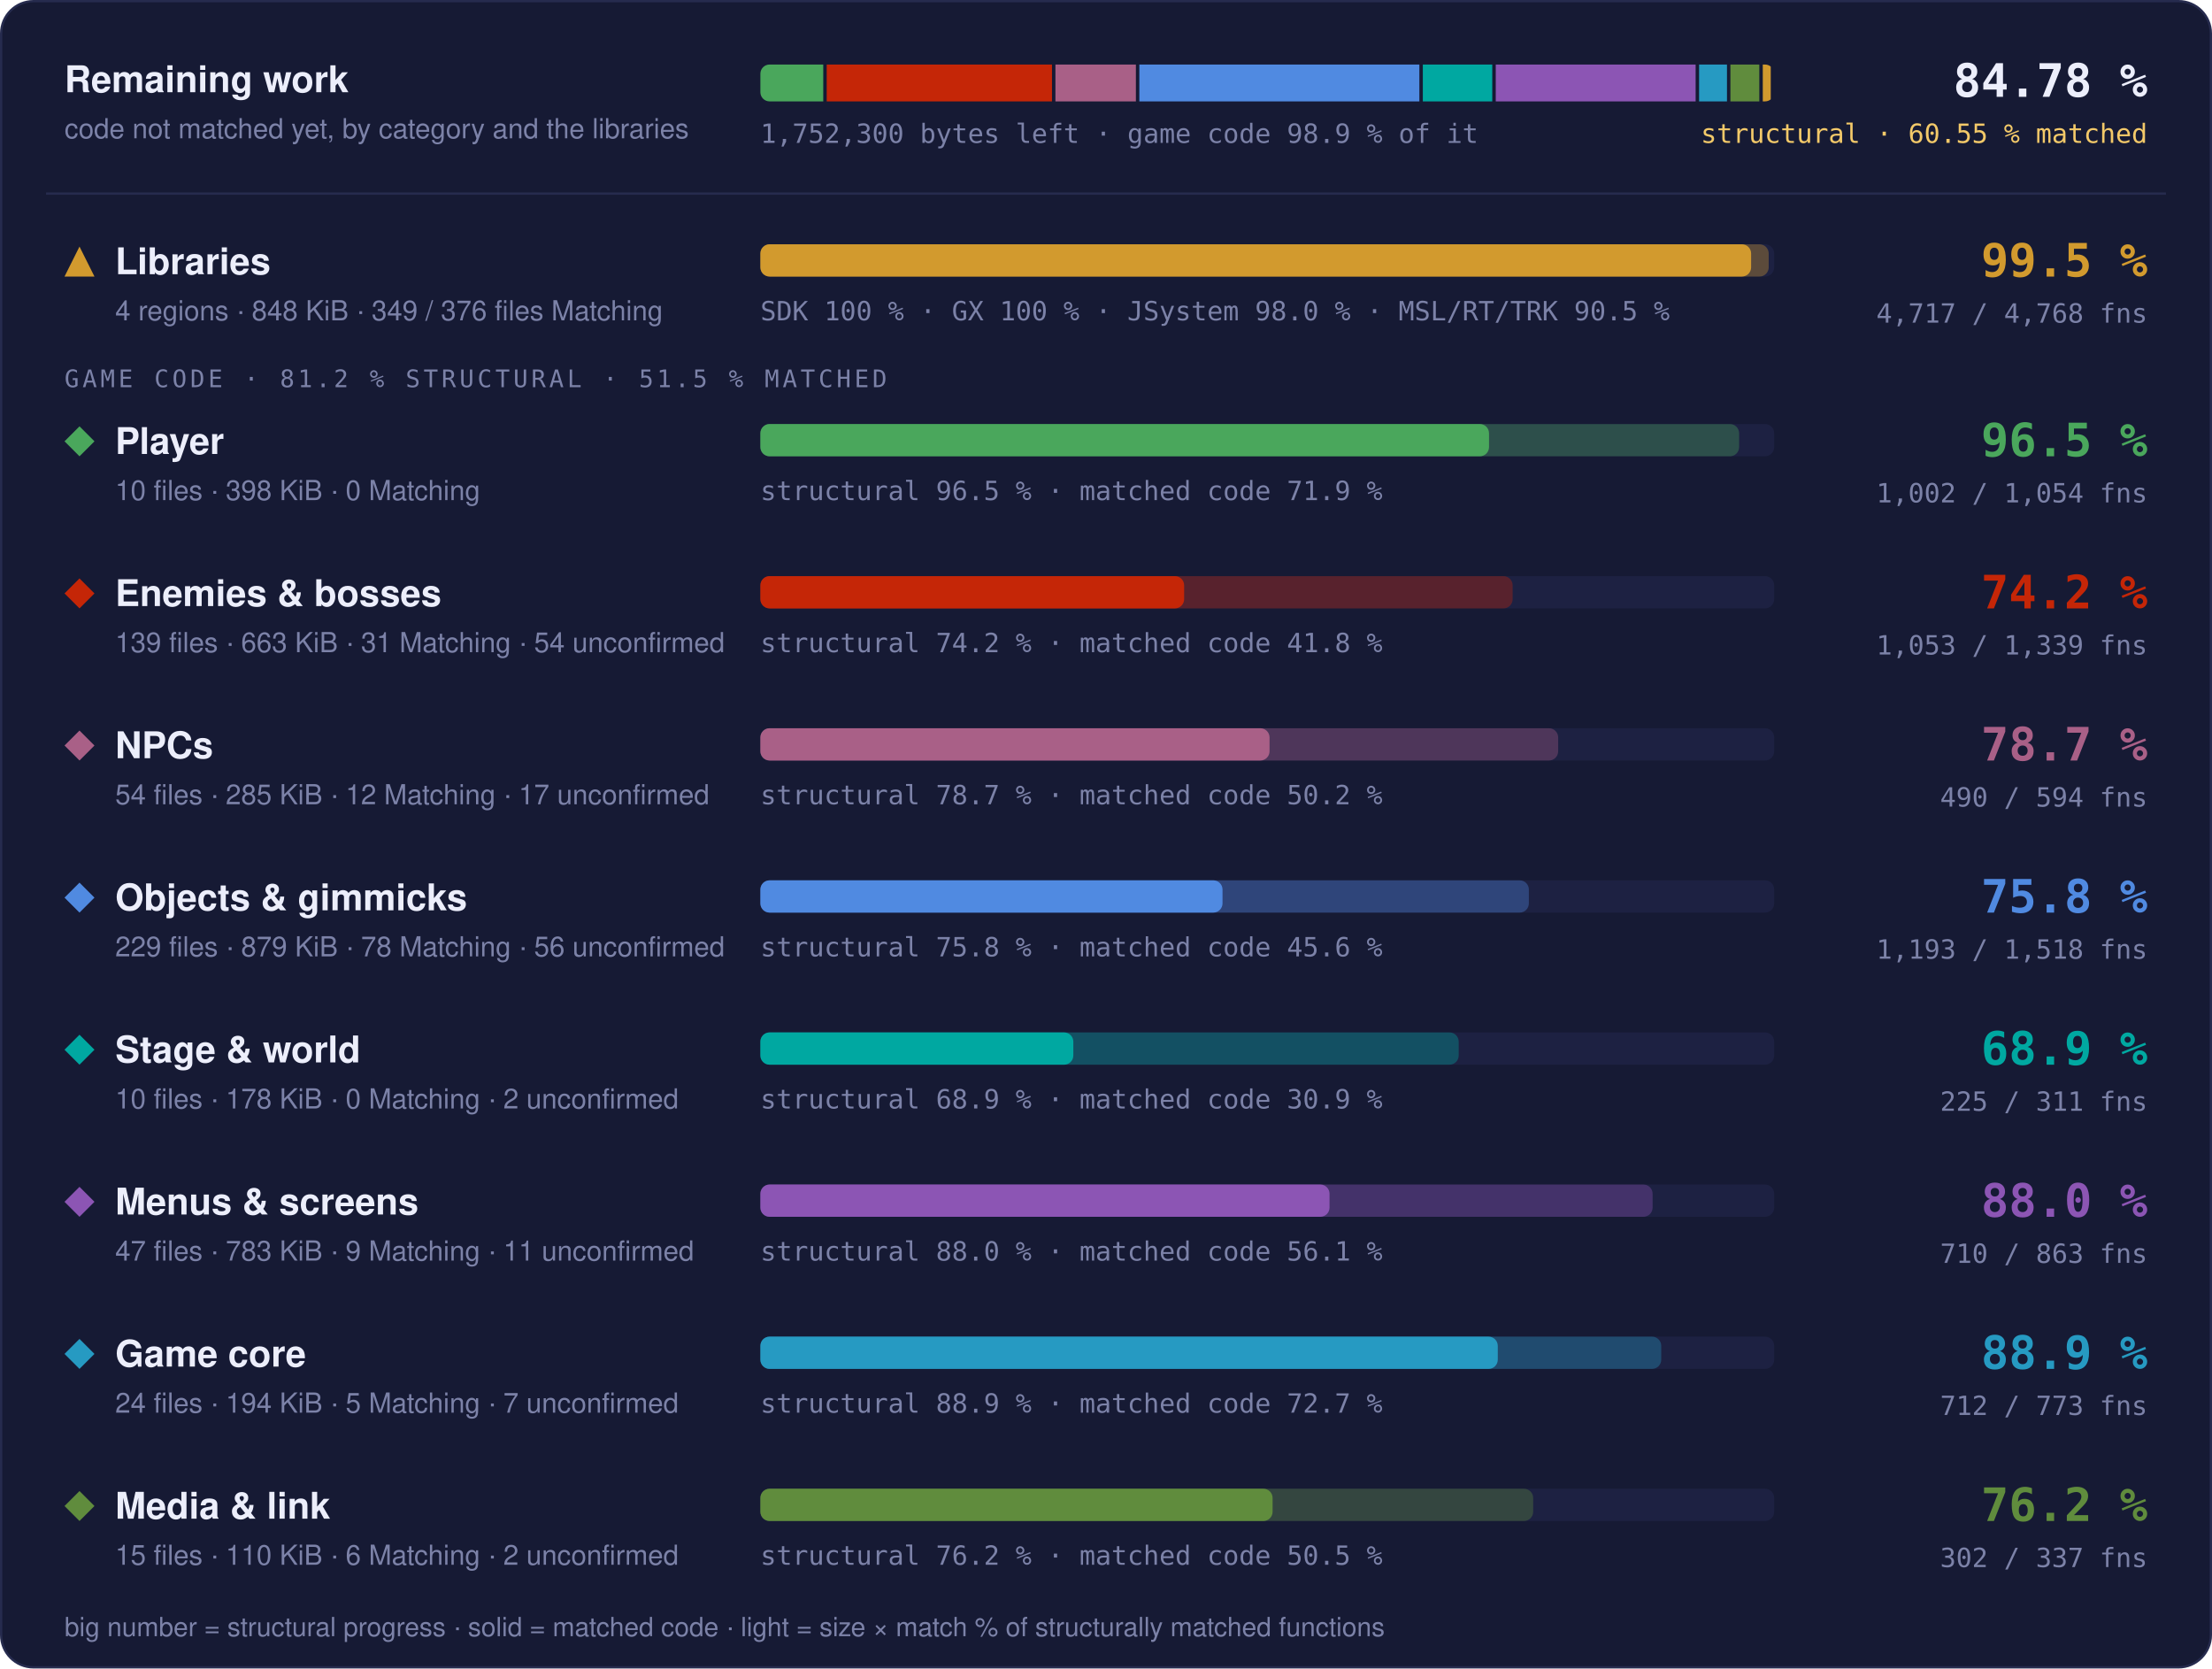
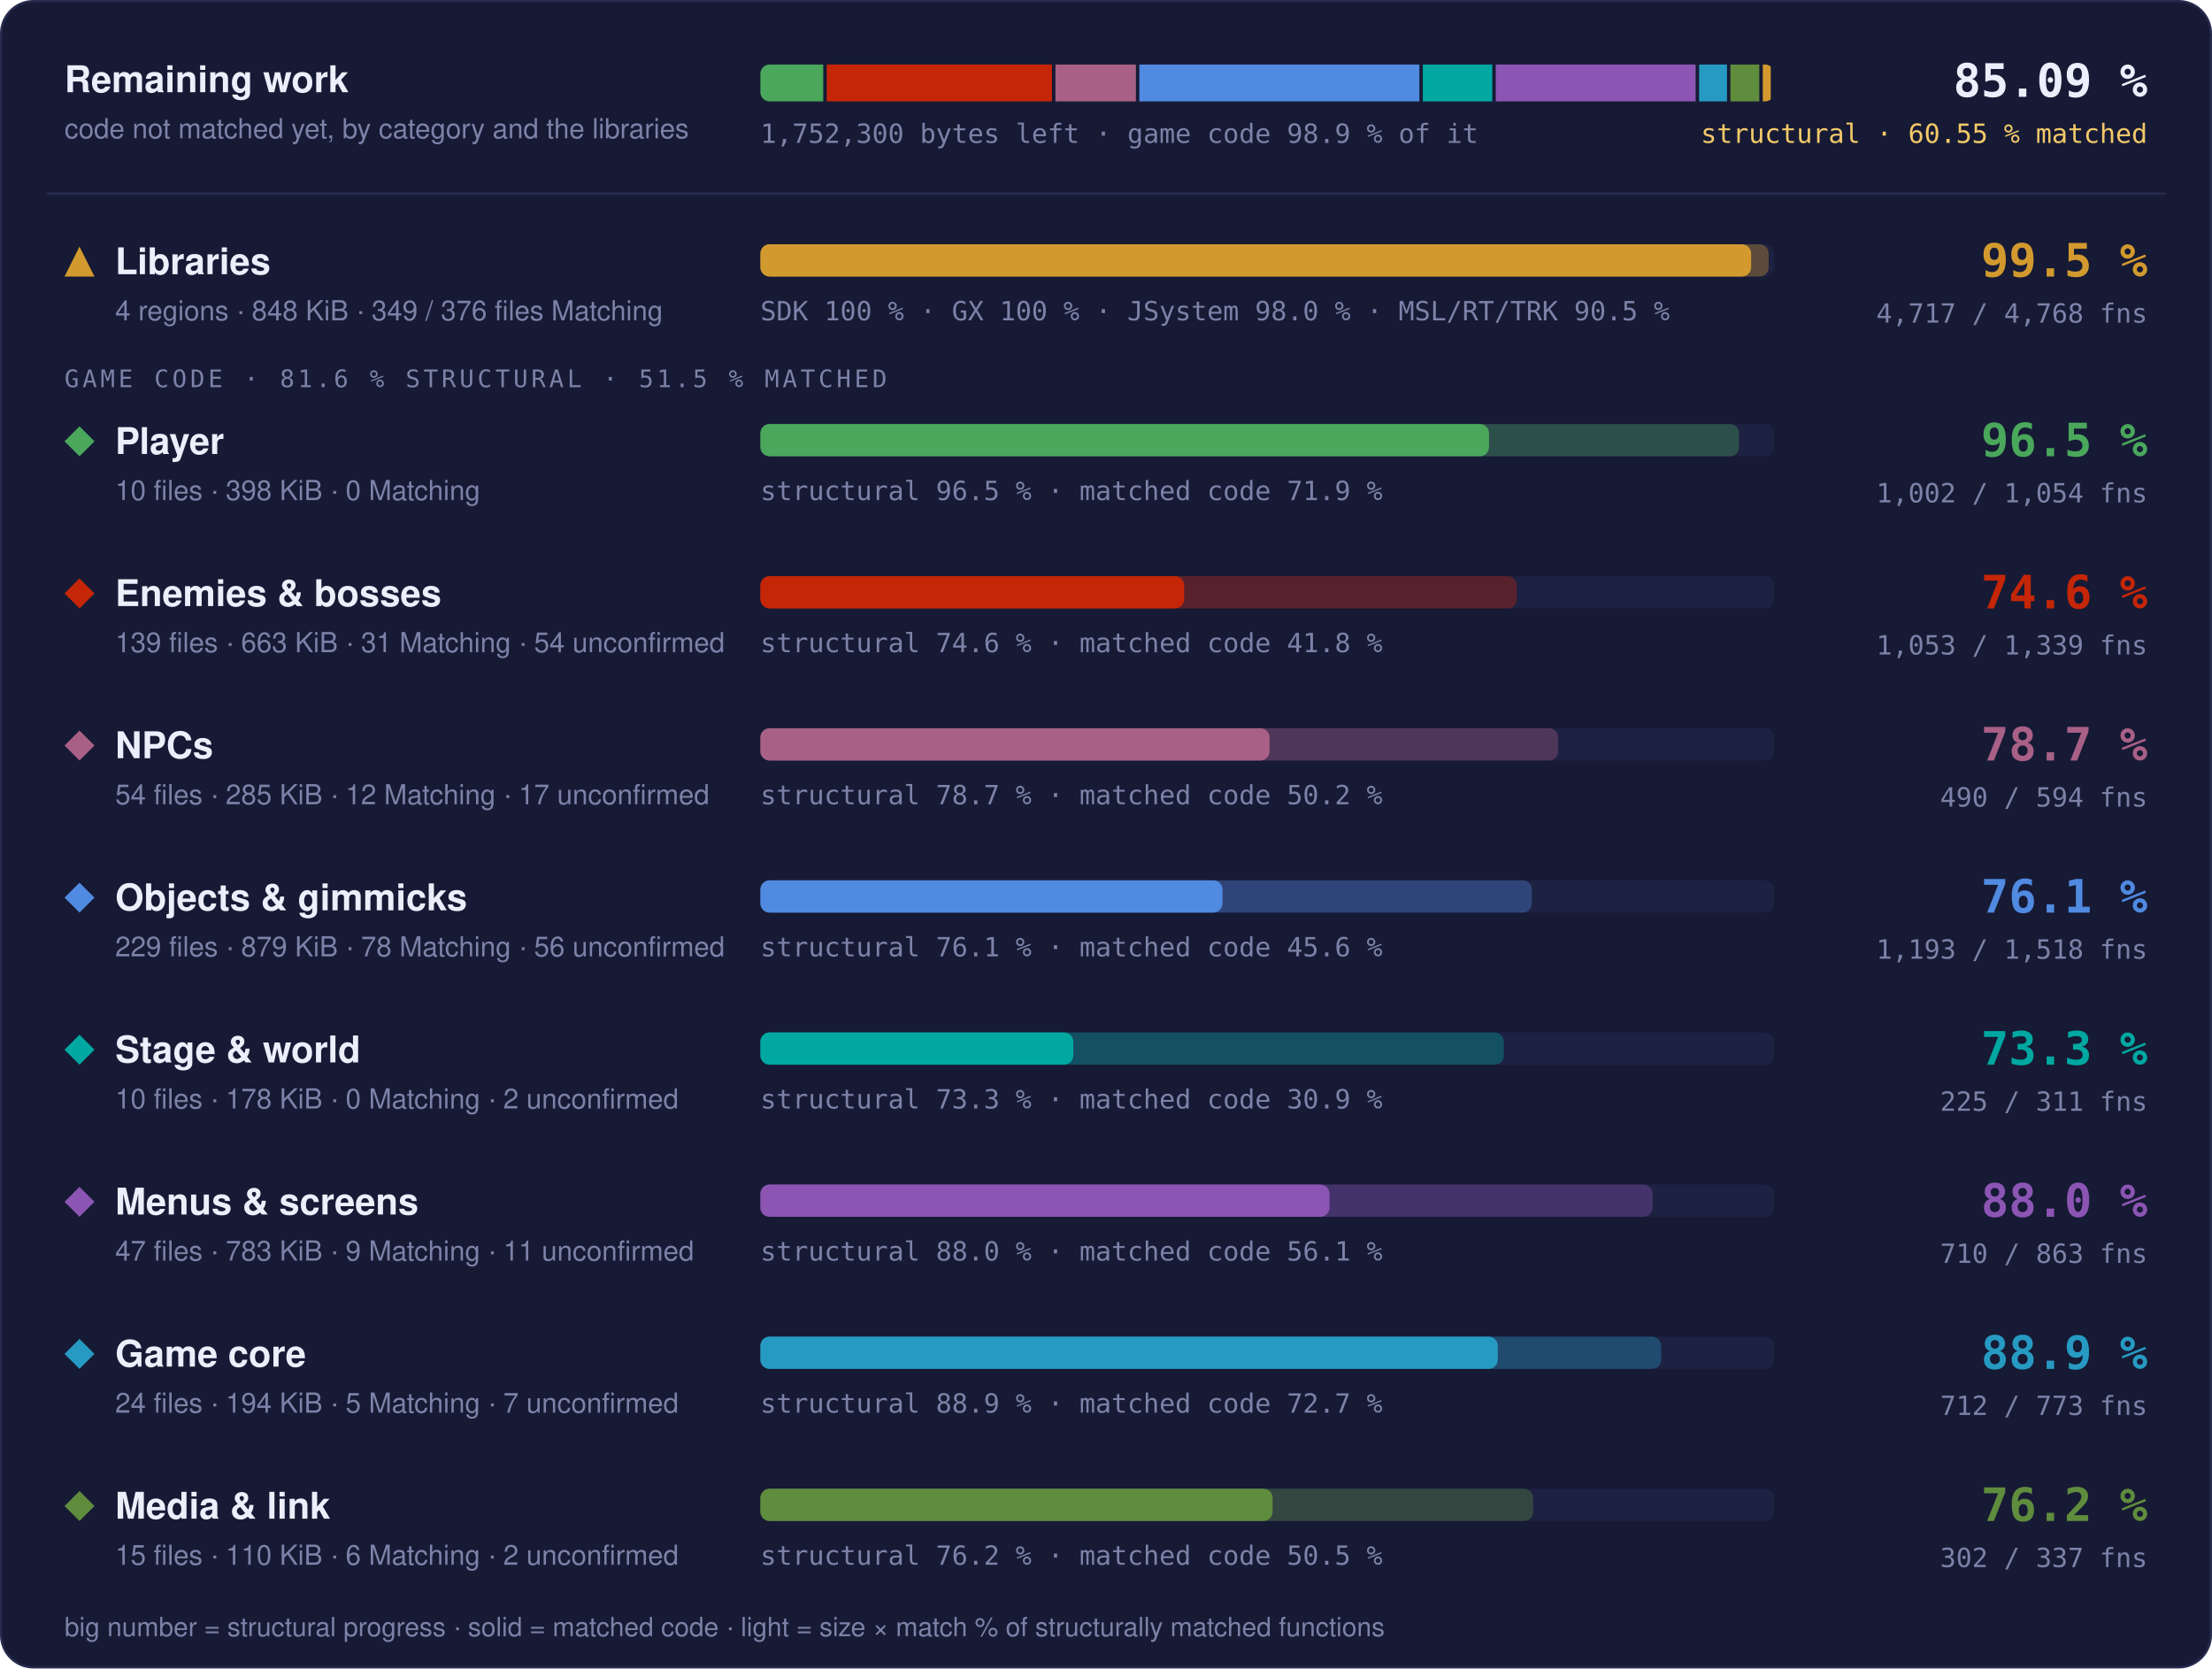
- <svg xmlns="http://www.w3.org/2000/svg" width="960" height="724" viewBox="0 0 960 724" role="img" aria-label="Progress overview: Libraries 99.5 % structural, 97.7 % matched code, 4717 of 4768 functions; Player 96.5 % structural, 71.9 % matched code, 1002 of 1054 functions; Enemies &amp; bosses 74.2 % structural, 41.8 % matched code, 1053 of 1339 functions; NPCs 78.7 % structural, 50.2 % matched code, 490 of 594 functions; Objects &amp; gimmicks 75.8 % structural, 45.6 % matched code, 1193 of 1518 functions; Stage &amp; world 68.9 % structural, 30.9 % matched code, 225 of 311 functions; Menus &amp; screens 88.0 % structural, 56.1 % matched code, 710 of 863 functions; Game core 88.9 % structural, 72.7 % matched code, 712 of 773 functions; Media &amp; link 76.2 % structural, 50.5 % matched code, 302 of 337 functions">
+ <svg xmlns="http://www.w3.org/2000/svg" width="960" height="724" viewBox="0 0 960 724" role="img" aria-label="Progress overview: Libraries 99.5 % structural, 97.7 % matched code, 4717 of 4768 functions; Player 96.5 % structural, 71.9 % matched code, 1002 of 1054 functions; Enemies &amp; bosses 74.6 % structural, 41.8 % matched code, 1053 of 1339 functions; NPCs 78.7 % structural, 50.2 % matched code, 490 of 594 functions; Objects &amp; gimmicks 76.1 % structural, 45.6 % matched code, 1193 of 1518 functions; Stage &amp; world 73.3 % structural, 30.9 % matched code, 225 of 311 functions; Menus &amp; screens 88.0 % structural, 56.1 % matched code, 710 of 863 functions; Game core 88.9 % structural, 72.7 % matched code, 712 of 773 functions; Media &amp; link 76.2 % structural, 50.5 % matched code, 302 of 337 functions">
  <style>text { font-family: -apple-system, BlinkMacSystemFont, 'Segoe UI', Helvetica, Arial, sans-serif; } .mono { font-family: ui-monospace, SFMono-Regular, 'SF Mono', Menlo, Consolas, monospace; } .grow { transform-box: fill-box; transform-origin: 0 50%; animation: grow 1.4s cubic-bezier(.2,.8,.2,1) both; } @keyframes grow { from { transform: scaleX(0); } } @media (prefers-reduced-motion: reduce) { * { animation: none !important; } }</style>
  <rect x="0.5" y="0.5" width="959" height="723" rx="14" fill="#161a34" stroke="#262b4e" />
  <text x="28" y="40" font-size="16" font-weight="700" fill="#eceefb">Remaining work</text>
  <text x="28" y="60" font-size="12" fill="#7c82a8">code not matched yet, by category and the libraries</text>
  <clipPath id="rw">
    <rect x="330" y="28" width="440" height="16" rx="4" />
  </clipPath>
  <g clip-path="url(#rw)">
    <rect class="grow" x="330.00" y="28" width="27.29" height="16" fill="#4aa75c" />
    <rect class="grow" x="358.79" y="28" width="97.77" height="16" fill="#c52607" />
    <rect class="grow" x="458.05" y="28" width="34.92" height="16" fill="#a96087" />
    <rect class="grow" x="494.47" y="28" width="121.53" height="16" fill="#508ae1" />
    <rect class="grow" x="617.50" y="28" width="30.14" height="16" fill="#00a8a1" />
    <rect class="grow" x="649.15" y="28" width="86.75" height="16" fill="#8c55b4" />
    <rect class="grow" x="737.40" y="28" width="12.10" height="16" fill="#269ac2" />
    <rect class="grow" x="750.99" y="28" width="12.54" height="16" fill="#608c3d" />
    <rect class="grow" x="765.04" y="28" width="3.46" height="16" fill="#d29a2e" />
  </g>
  <text x="330" y="62" class="mono" font-size="11.5" fill="#7c82a8">1,752,300 bytes left · game code 98.9 % of it</text>
-   <text x="932" y="42" text-anchor="end" class="mono" font-size="20" font-weight="700" fill="#eceefb">84.78 %</text>
+   <text x="932" y="42" text-anchor="end" class="mono" font-size="20" font-weight="700" fill="#eceefb">85.09 %</text>
  <text x="932" y="62" text-anchor="end" class="mono" font-size="11.5" fill="#f3c969">structural · 60.55 % matched</text>
  <line x1="20" x2="940" y1="84" y2="84" stroke="#262b4e" />
  <g fill="#d29a2e">
    <path d="M34.5 107L41 120L28 120Z" />
  </g>
  <text x="50" y="119" font-size="16" font-weight="700" fill="#eceefb">Libraries</text>
  <text x="50" y="139" font-size="12" fill="#7c82a8">4 regions · 848 KiB · 349 / 376 files Matching</text>
  <rect x="330" y="106" width="440" height="14" rx="4" fill="#1d2142" />
  <rect class="grow" style="animation-delay:0.0s" x="330" y="106" width="437.61" height="14" rx="4" fill="#d29a2e" fill-opacity="0.35" />
  <rect class="grow" style="animation-delay:0.0s" x="330" y="106" width="429.98" height="14" rx="4" fill="#d29a2e" />
  <text x="330" y="139" class="mono" font-size="11.5" fill="#7c82a8">SDK 100 % · GX 100 % · JSystem 98.0 % · MSL/RT/TRK 90.5 %</text>
  <text x="932" y="120" text-anchor="end" class="mono" font-size="20" font-weight="700" fill="#d29a2e">99.5 %</text>
  <text x="932" y="140" text-anchor="end" class="mono" font-size="11.5" fill="#7c82a8">4,717 / 4,768 fns</text>
-   <text x="28" y="168" class="mono" font-size="10.5" letter-spacing="0.14em" fill="#7c82a8">GAME CODE · 81.2 % STRUCTURAL · 51.5 % MATCHED</text>
+   <text x="28" y="168" class="mono" font-size="10.5" letter-spacing="0.14em" fill="#7c82a8">GAME CODE · 81.6 % STRUCTURAL · 51.5 % MATCHED</text>
  <g fill="#4aa75c">
    <path d="M34.5 185L41 191.5L34.5 198L28 191.5Z" />
  </g>
  <text x="50" y="197" font-size="16" font-weight="700" fill="#eceefb">Player</text>
  <text x="50" y="217" font-size="12" fill="#7c82a8">10 files · 398 KiB · 0 Matching</text>
  <rect x="330" y="184" width="440" height="14" rx="4" fill="#1d2142" />
  <rect class="grow" style="animation-delay:0.1s" x="330" y="184" width="424.77" height="14" rx="4" fill="#4aa75c" fill-opacity="0.35" />
  <rect class="grow" style="animation-delay:0.1s" x="330" y="184" width="316.23" height="14" rx="4" fill="#4aa75c" />
  <text x="330" y="217" class="mono" font-size="11.5" fill="#7c82a8">structural 96.5 % · matched code 71.9 %</text>
  <text x="932" y="198" text-anchor="end" class="mono" font-size="20" font-weight="700" fill="#4aa75c">96.5 %</text>
  <text x="932" y="218" text-anchor="end" class="mono" font-size="11.5" fill="#7c82a8">1,002 / 1,054 fns</text>
  <g fill="#c52607">
    <path d="M34.5 251L41 257.5L34.5 264L28 257.5Z" />
  </g>
  <text x="50" y="263" font-size="16" font-weight="700" fill="#eceefb">Enemies &amp; bosses</text>
  <text x="50" y="283" font-size="12" fill="#7c82a8">139 files · 663 KiB · 31 Matching · 54 unconfirmed</text>
  <rect x="330" y="250" width="440" height="14" rx="4" fill="#1d2142" />
-   <rect class="grow" style="animation-delay:0.2s" x="330" y="250" width="326.48" height="14" rx="4" fill="#c52607" fill-opacity="0.35" />
+   <rect class="grow" style="animation-delay:0.2s" x="330" y="250" width="328.29" height="14" rx="4" fill="#c52607" fill-opacity="0.35" />
  <rect class="grow" style="animation-delay:0.2s" x="330" y="250" width="183.91" height="14" rx="4" fill="#c52607" />
-   <text x="330" y="283" class="mono" font-size="11.5" fill="#7c82a8">structural 74.2 % · matched code 41.8 %</text>
-   <text x="932" y="264" text-anchor="end" class="mono" font-size="20" font-weight="700" fill="#c52607">74.2 %</text>
+   <text x="330" y="283" class="mono" font-size="11.5" fill="#7c82a8">structural 74.6 % · matched code 41.8 %</text>
+   <text x="932" y="264" text-anchor="end" class="mono" font-size="20" font-weight="700" fill="#c52607">74.6 %</text>
  <text x="932" y="284" text-anchor="end" class="mono" font-size="11.5" fill="#7c82a8">1,053 / 1,339 fns</text>
  <g fill="#a96087">
    <path d="M34.5 317L41 323.5L34.5 330L28 323.5Z" />
  </g>
  <text x="50" y="329" font-size="16" font-weight="700" fill="#eceefb">NPCs</text>
  <text x="50" y="349" font-size="12" fill="#7c82a8">54 files · 285 KiB · 12 Matching · 17 unconfirmed</text>
  <rect x="330" y="316" width="440" height="14" rx="4" fill="#1d2142" />
  <rect class="grow" style="animation-delay:0.3s" x="330" y="316" width="346.24" height="14" rx="4" fill="#a96087" fill-opacity="0.35" />
  <rect class="grow" style="animation-delay:0.3s" x="330" y="316" width="220.98" height="14" rx="4" fill="#a96087" />
  <text x="330" y="349" class="mono" font-size="11.5" fill="#7c82a8">structural 78.7 % · matched code 50.2 %</text>
  <text x="932" y="330" text-anchor="end" class="mono" font-size="20" font-weight="700" fill="#a96087">78.7 %</text>
  <text x="932" y="350" text-anchor="end" class="mono" font-size="11.5" fill="#7c82a8">490 / 594 fns</text>
  <g fill="#508ae1">
    <path d="M34.5 383L41 389.5L34.5 396L28 389.5Z" />
  </g>
  <text x="50" y="395" font-size="16" font-weight="700" fill="#eceefb">Objects &amp; gimmicks</text>
  <text x="50" y="415" font-size="12" fill="#7c82a8">229 files · 879 KiB · 78 Matching · 56 unconfirmed</text>
  <rect x="330" y="382" width="440" height="14" rx="4" fill="#1d2142" />
-   <rect class="grow" style="animation-delay:0.4s" x="330" y="382" width="333.52" height="14" rx="4" fill="#508ae1" fill-opacity="0.35" />
+   <rect class="grow" style="animation-delay:0.4s" x="330" y="382" width="334.82" height="14" rx="4" fill="#508ae1" fill-opacity="0.35" />
  <rect class="grow" style="animation-delay:0.4s" x="330" y="382" width="200.57" height="14" rx="4" fill="#508ae1" />
-   <text x="330" y="415" class="mono" font-size="11.5" fill="#7c82a8">structural 75.8 % · matched code 45.6 %</text>
-   <text x="932" y="396" text-anchor="end" class="mono" font-size="20" font-weight="700" fill="#508ae1">75.8 %</text>
+   <text x="330" y="415" class="mono" font-size="11.5" fill="#7c82a8">structural 76.1 % · matched code 45.6 %</text>
+   <text x="932" y="396" text-anchor="end" class="mono" font-size="20" font-weight="700" fill="#508ae1">76.1 %</text>
  <text x="932" y="416" text-anchor="end" class="mono" font-size="11.5" fill="#7c82a8">1,193 / 1,518 fns</text>
  <g fill="#00a8a1">
    <path d="M34.5 449L41 455.5L34.5 462L28 455.5Z" />
  </g>
  <text x="50" y="461" font-size="16" font-weight="700" fill="#eceefb">Stage &amp; world</text>
  <text x="50" y="481" font-size="12" fill="#7c82a8">10 files · 178 KiB · 0 Matching · 2 unconfirmed</text>
  <rect x="330" y="448" width="440" height="14" rx="4" fill="#1d2142" />
-   <rect class="grow" style="animation-delay:0.5s" x="330" y="448" width="303.07" height="14" rx="4" fill="#00a8a1" fill-opacity="0.35" />
+   <rect class="grow" style="animation-delay:0.5s" x="330" y="448" width="322.66" height="14" rx="4" fill="#00a8a1" fill-opacity="0.35" />
  <rect class="grow" style="animation-delay:0.5s" x="330" y="448" width="135.82" height="14" rx="4" fill="#00a8a1" />
-   <text x="330" y="481" class="mono" font-size="11.5" fill="#7c82a8">structural 68.9 % · matched code 30.9 %</text>
-   <text x="932" y="462" text-anchor="end" class="mono" font-size="20" font-weight="700" fill="#00a8a1">68.9 %</text>
+   <text x="330" y="481" class="mono" font-size="11.5" fill="#7c82a8">structural 73.3 % · matched code 30.9 %</text>
+   <text x="932" y="462" text-anchor="end" class="mono" font-size="20" font-weight="700" fill="#00a8a1">73.3 %</text>
  <text x="932" y="482" text-anchor="end" class="mono" font-size="11.5" fill="#7c82a8">225 / 311 fns</text>
  <g fill="#8c55b4">
    <path d="M34.5 515L41 521.5L34.5 528L28 521.5Z" />
  </g>
  <text x="50" y="527" font-size="16" font-weight="700" fill="#eceefb">Menus &amp; screens</text>
  <text x="50" y="547" font-size="12" fill="#7c82a8">47 files · 783 KiB · 9 Matching · 11 unconfirmed</text>
  <rect x="330" y="514" width="440" height="14" rx="4" fill="#1d2142" />
  <rect class="grow" style="animation-delay:0.6s" x="330" y="514" width="387.23" height="14" rx="4" fill="#8c55b4" fill-opacity="0.35" />
  <rect class="grow" style="animation-delay:0.6s" x="330" y="514" width="247.01" height="14" rx="4" fill="#8c55b4" />
  <text x="330" y="547" class="mono" font-size="11.5" fill="#7c82a8">structural 88.0 % · matched code 56.1 %</text>
  <text x="932" y="528" text-anchor="end" class="mono" font-size="20" font-weight="700" fill="#8c55b4">88.0 %</text>
  <text x="932" y="548" text-anchor="end" class="mono" font-size="11.5" fill="#7c82a8">710 / 863 fns</text>
  <g fill="#269ac2">
    <path d="M34.5 581L41 587.5L34.5 594L28 587.5Z" />
  </g>
  <text x="50" y="593" font-size="16" font-weight="700" fill="#eceefb">Game core</text>
  <text x="50" y="613" font-size="12" fill="#7c82a8">24 files · 194 KiB · 5 Matching · 7 unconfirmed</text>
  <rect x="330" y="580" width="440" height="14" rx="4" fill="#1d2142" />
  <rect class="grow" style="animation-delay:0.7s" x="330" y="580" width="390.97" height="14" rx="4" fill="#269ac2" fill-opacity="0.35" />
  <rect class="grow" style="animation-delay:0.7s" x="330" y="580" width="320.03" height="14" rx="4" fill="#269ac2" />
  <text x="330" y="613" class="mono" font-size="11.5" fill="#7c82a8">structural 88.9 % · matched code 72.7 %</text>
  <text x="932" y="594" text-anchor="end" class="mono" font-size="20" font-weight="700" fill="#269ac2">88.9 %</text>
  <text x="932" y="614" text-anchor="end" class="mono" font-size="11.5" fill="#7c82a8">712 / 773 fns</text>
  <g fill="#608c3d">
    <path d="M34.5 647L41 653.5L34.5 660L28 653.5Z" />
  </g>
  <text x="50" y="659" font-size="16" font-weight="700" fill="#eceefb">Media &amp; link</text>
  <text x="50" y="679" font-size="12" fill="#7c82a8">15 files · 110 KiB · 6 Matching · 2 unconfirmed</text>
  <rect x="330" y="646" width="440" height="14" rx="4" fill="#1d2142" />
  <rect class="grow" style="animation-delay:0.8s" x="330" y="646" width="335.39" height="14" rx="4" fill="#608c3d" fill-opacity="0.35" />
  <rect class="grow" style="animation-delay:0.8s" x="330" y="646" width="222.30" height="14" rx="4" fill="#608c3d" />
  <text x="330" y="679" class="mono" font-size="11.5" fill="#7c82a8">structural 76.2 % · matched code 50.5 %</text>
  <text x="932" y="660" text-anchor="end" class="mono" font-size="20" font-weight="700" fill="#608c3d">76.2 %</text>
  <text x="932" y="680" text-anchor="end" class="mono" font-size="11.5" fill="#7c82a8">302 / 337 fns</text>
  <text x="28" y="710" font-size="11.5" fill="#7c82a8">big number = structural progress · solid = matched code · light = size × match % of structurally matched functions</text>
</svg>
